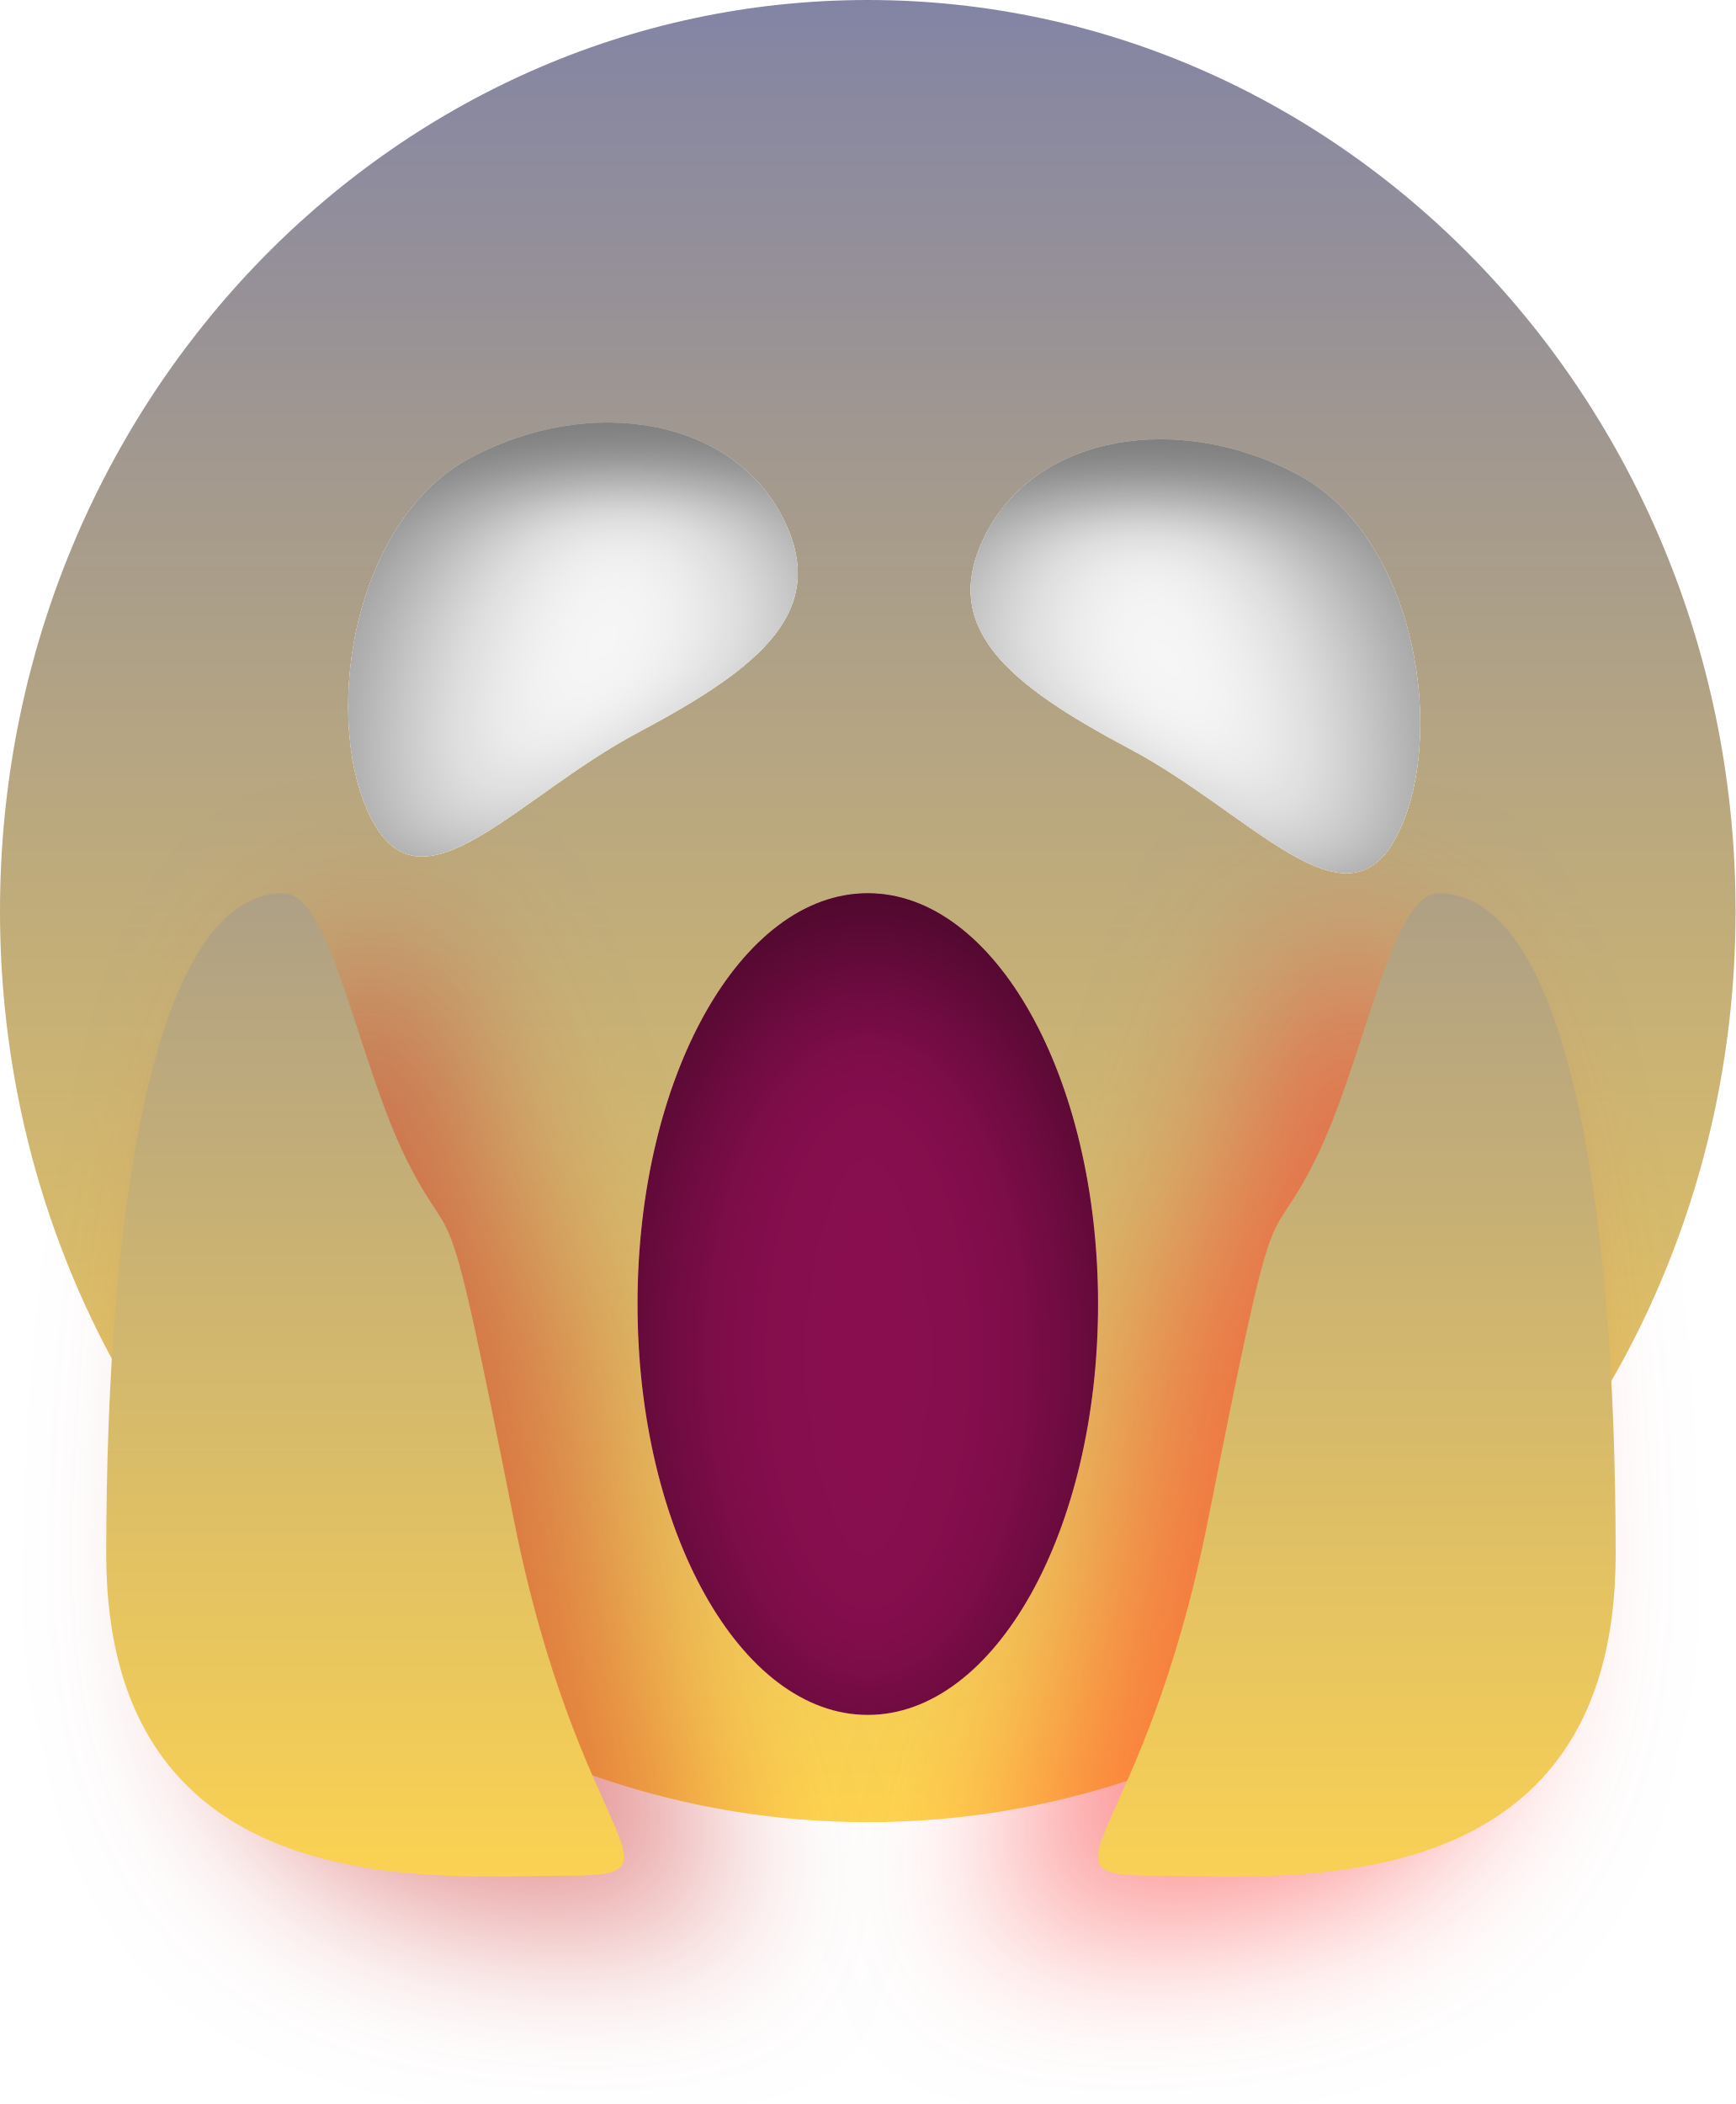
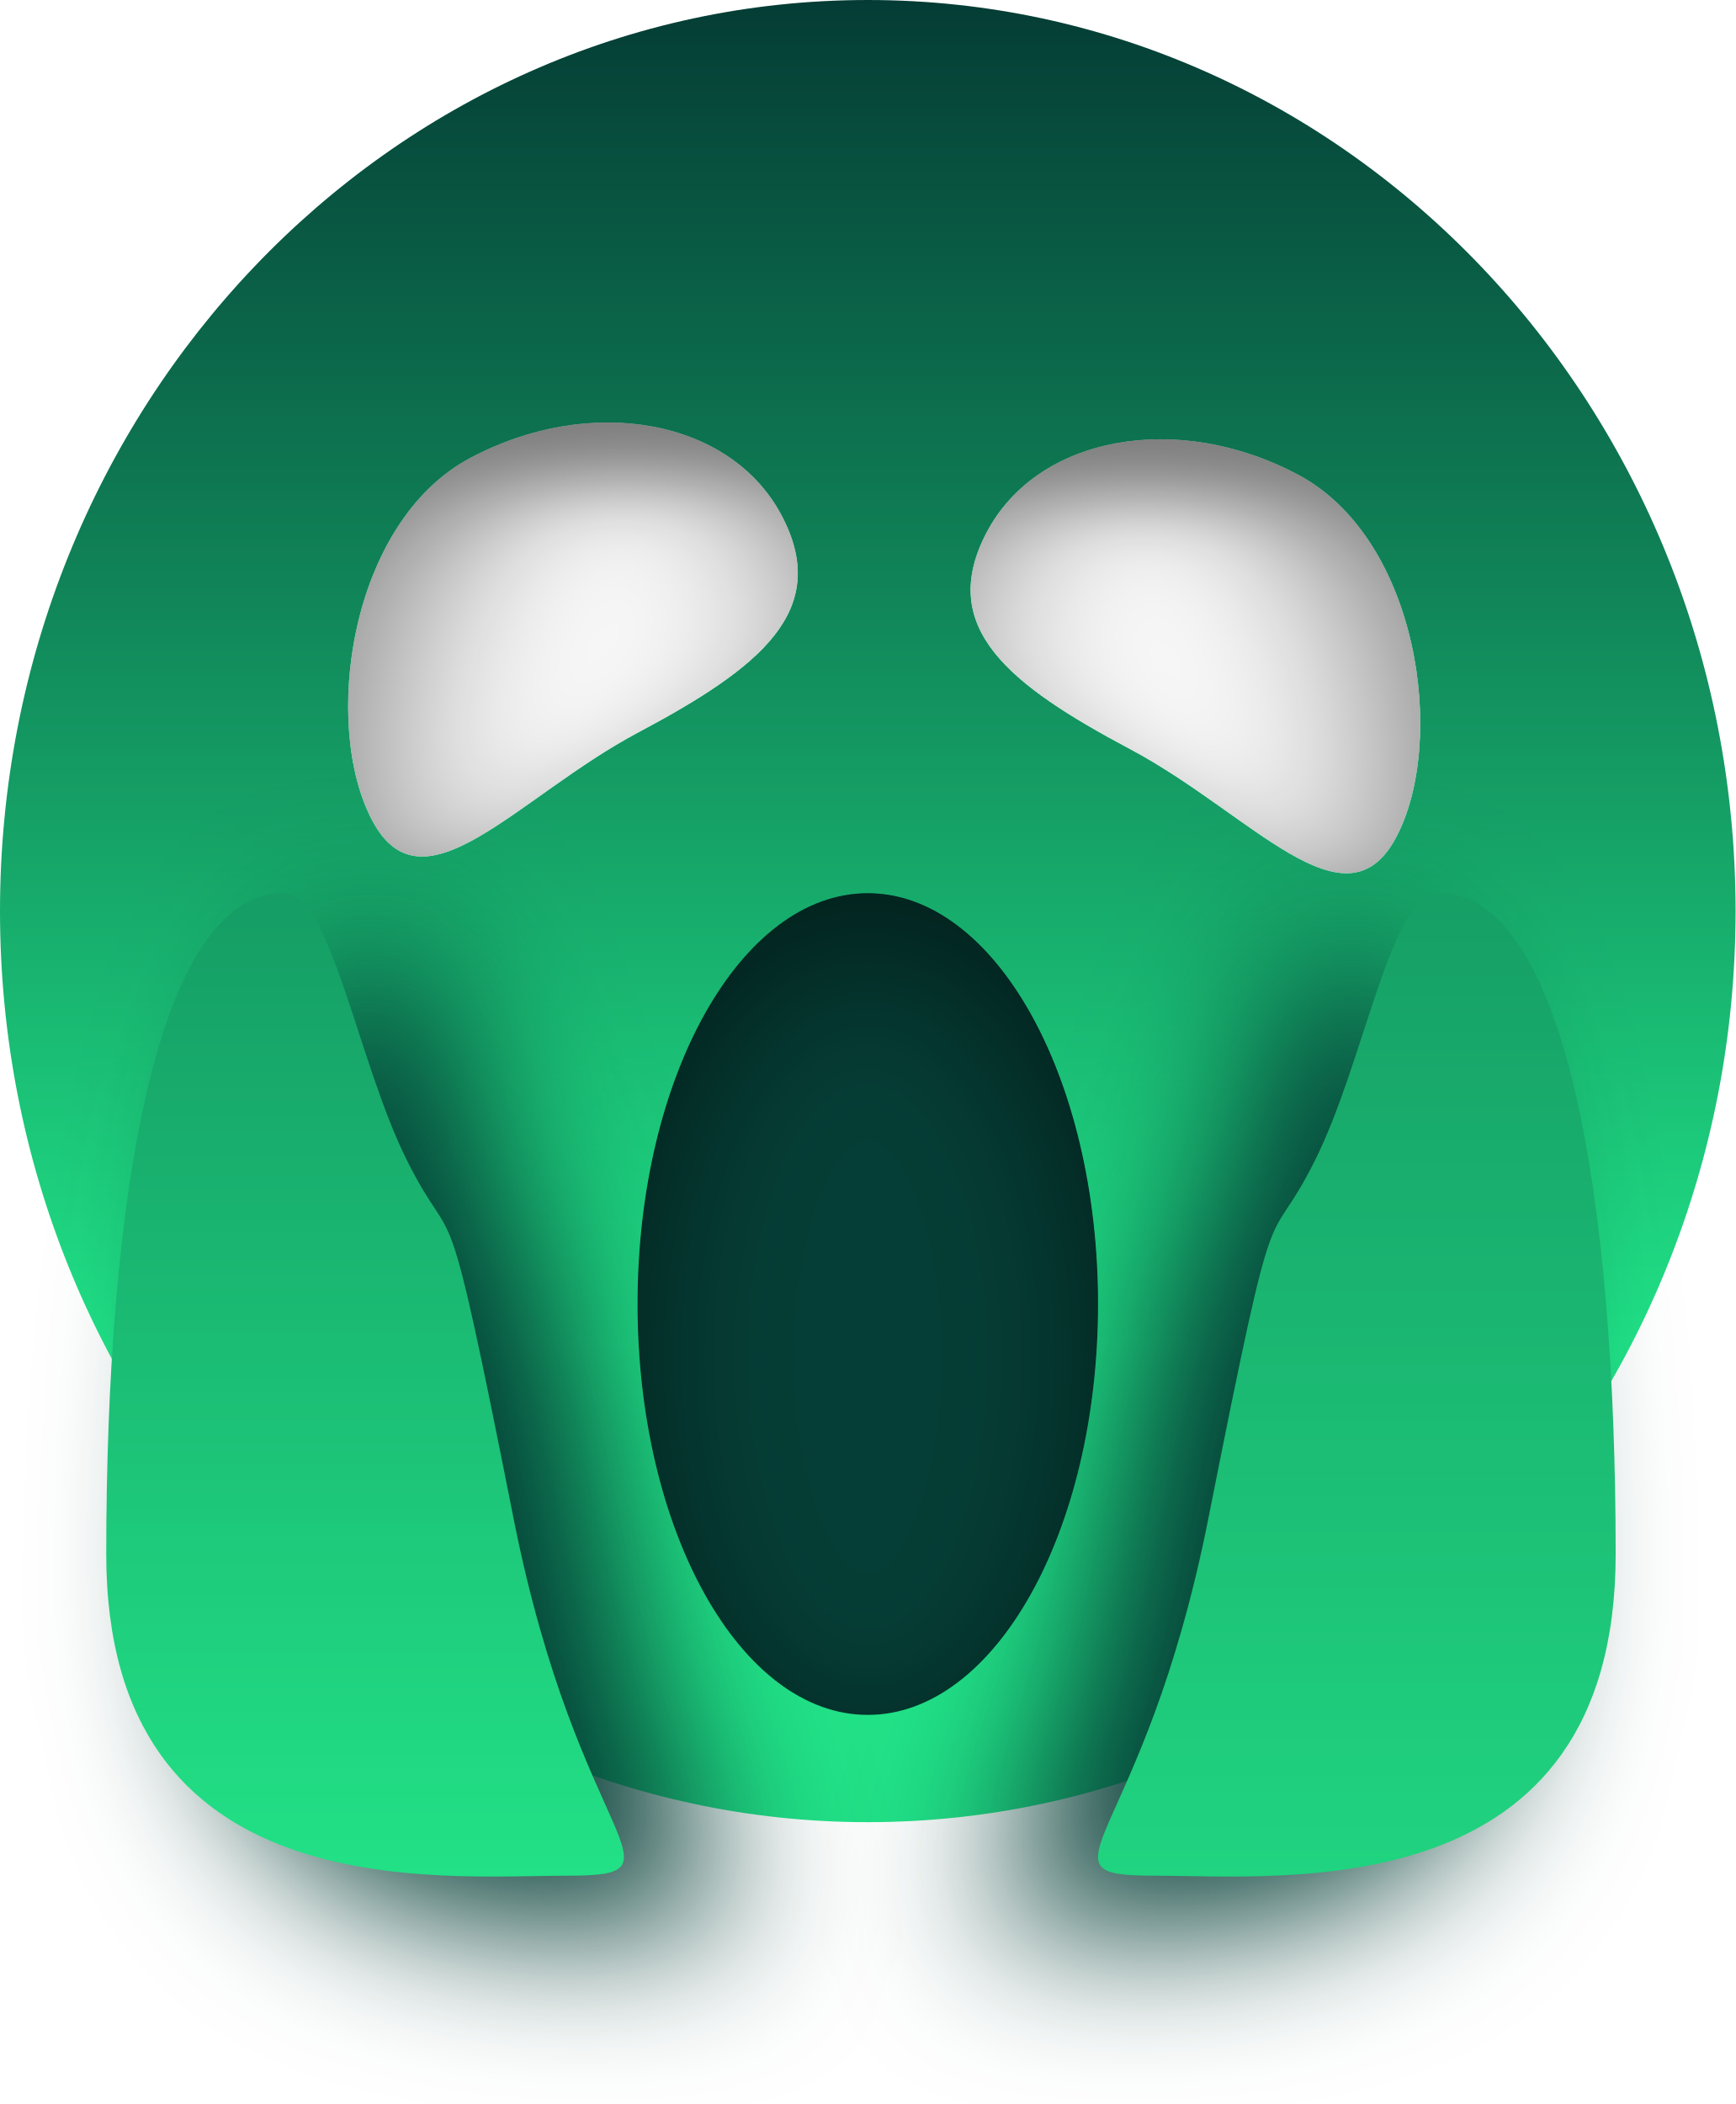
<svg xmlns="http://www.w3.org/2000/svg" xmlns:xlink="http://www.w3.org/1999/xlink" width="33px" height="40px" viewBox="0 0 33 40" version="1.1">
  <defs>
-     <linearGradient x1="50%" y1="-30.588%" x2="50%" y2="100%" id="linearGradient-1">
-       <stop stop-color="#5C6BC0" offset="0%" />
-       <stop stop-color="#FFD54F" offset="100%" />
+     <linearGradient x1="50%" y1="0%" x2="50%" y2="73.208%" id="linearGradient-1">
+       <stop stop-color="#043B34" offset="0%" />
+       <stop stop-color="#20E186" offset="100%" />
+       <stop stop-color="#21E287" offset="100%" />
    </linearGradient>
    <linearGradient x1="50%" y1="0%" x2="50%" y2="100%" id="linearGradient-2">
-       <stop stop-color="#AEA086" offset="0%" />
-       <stop stop-color="#FBD252" offset="100%" />
+       <stop stop-color="#159D65" offset="0%" />
+       <stop stop-color="#22E186" offset="100%" />
    </linearGradient>
    <path d="M10.776,35.66 C13.193,35.66 11.001,35.102 9.765,28.868 C8.418,22.075 8.701,23.979 7.745,22.075 C6.789,20.171 6.303,16.981 5.388,16.981 C2.97,16.981 2.02,22.795 2.02,29.547 C2.02,36.3 8.358,35.66 10.776,35.66 Z" id="path-3" />
    <filter x="-35.6%" y="-24.1%" width="211.8%" height="158.8%" filterUnits="objectBoundingBox" id="filter-4">
      <feOffset dx="2" dy="1" in="SourceAlpha" result="shadowOffsetOuter1" />
      <feGaussianBlur stdDeviation="1.5" in="shadowOffsetOuter1" result="shadowBlurOuter1" />
-       <feColorMatrix values="0 0 0 0 0.795   0 0 0 0 0.136   0 0 0 0 0.136  0 0 0 0.5 0" type="matrix" in="shadowBlurOuter1" />
+       <feColorMatrix values="0 0 0 0 0.016   0 0 0 0 0.239   0 0 0 0 0.208  0 0 0 1 0" type="matrix" in="shadowBlurOuter1" />
    </filter>
    <linearGradient x1="50%" y1="0%" x2="50%" y2="100%" id="linearGradient-5">
-       <stop stop-color="#AFA085" offset="0%" />
-       <stop stop-color="#F9D154" offset="100%" />
+       <stop stop-color="#169F66" offset="0%" />
+       <stop stop-color="#20D480" offset="100%" />
    </linearGradient>
    <path d="M29.633,35.66 C32.05,35.66 29.859,35.102 28.622,28.868 C27.276,22.075 27.558,23.979 26.602,22.075 C25.646,20.171 25.16,16.981 24.245,16.981 C21.827,16.981 20.878,22.795 20.878,29.547 C20.878,36.3 27.215,35.66 29.633,35.66 Z" id="path-6" />
    <filter x="-35.6%" y="-24.1%" width="211.8%" height="158.8%" filterUnits="objectBoundingBox" id="filter-7">
      <feOffset dx="2" dy="1" in="SourceAlpha" result="shadowOffsetOuter1" />
      <feGaussianBlur stdDeviation="1.5" in="shadowOffsetOuter1" result="shadowBlurOuter1" />
-       <feColorMatrix values="0 0 0 0 0.978   0 0 0 0 0.13   0 0 0 0 0.13  0 0 0 0.5 0" type="matrix" in="shadowBlurOuter1" />
+       <feColorMatrix values="0 0 0 0 0.02   0 0 0 0 0.243   0 0 0 0 0.212  0 0 0 1 0" type="matrix" in="shadowBlurOuter1" />
    </filter>
    <ellipse id="path-8" cx="16.5" cy="24.792" rx="4.378" ry="7.811" />
    <filter x="-22.8%" y="-12.8%" width="145.7%" height="125.6%" filterUnits="objectBoundingBox" id="filter-9">
      <feGaussianBlur stdDeviation="1.5" in="SourceAlpha" result="shadowBlurInner1" />
      <feOffset dx="0" dy="1" in="shadowBlurInner1" result="shadowOffsetInner1" />
      <feComposite in="shadowOffsetInner1" in2="SourceAlpha" operator="arithmetic" k2="-1" k3="1" result="shadowInnerInner1" />
      <feColorMatrix values="0 0 0 0 0   0 0 0 0 0   0 0 0 0 0  0 0 0 0.5 0" type="matrix" in="shadowInnerInner1" />
    </filter>
    <path d="M10.831,14.477 C13.435,14.477 15.177,14.168 15.177,12.105 C15.177,10.042 13.067,8.369 10.463,8.369 C7.859,8.369 5.581,11.521 5.581,13.584 C5.581,15.648 8.227,14.477 10.831,14.477 Z" id="path-10" />
    <filter x="-20.8%" y="-31.1%" width="141.7%" height="162.1%" filterUnits="objectBoundingBox" id="filter-11">
      <feGaussianBlur stdDeviation="1.5" in="SourceAlpha" result="shadowBlurInner1" />
      <feOffset dx="0" dy="1" in="shadowBlurInner1" result="shadowOffsetInner1" />
      <feComposite in="shadowOffsetInner1" in2="SourceAlpha" operator="arithmetic" k2="-1" k3="1" result="shadowInnerInner1" />
      <feColorMatrix values="0 0 0 0 0   0 0 0 0 0   0 0 0 0 0  0 0 0 0.5 0" type="matrix" in="shadowInnerInner1" />
    </filter>
    <path d="M23.697,14.795 C26.301,14.795 28.044,14.487 28.044,12.423 C28.044,10.36 25.933,8.688 23.329,8.688 C20.726,8.688 18.447,11.84 18.447,13.903 C18.447,15.966 21.094,14.795 23.697,14.795 Z" id="path-12" />
    <filter x="-20.8%" y="-31.1%" width="141.7%" height="162.1%" filterUnits="objectBoundingBox" id="filter-13">
      <feGaussianBlur stdDeviation="1.5" in="SourceAlpha" result="shadowBlurInner1" />
      <feOffset dx="0" dy="1" in="shadowBlurInner1" result="shadowOffsetInner1" />
      <feComposite in="shadowOffsetInner1" in2="SourceAlpha" operator="arithmetic" k2="-1" k3="1" result="shadowInnerInner1" />
      <feColorMatrix values="0 0 0 0 0   0 0 0 0 0   0 0 0 0 0  0 0 0 0.5 0" type="matrix" in="shadowInnerInner1" />
    </filter>
  </defs>
  <g id="Page-1" stroke="none" stroke-width="1" fill="none" fill-rule="evenodd">
-     <g id="Icons" transform="translate(-57, -189)">
-       <g id="Wooo" transform="translate(57, 189)">
+     <g id="Icons" transform="translate(-102, -189)">
+       <g id="Wooo" transform="translate(102, 189)">
        <ellipse id="Oval-2" fill="url(#linearGradient-1)" cx="16.5" cy="17.321" rx="16.5" ry="17.321" />
        <g id="Oval-3">
          <use fill="black" fill-opacity="1" filter="url(#filter-4)" xlink:href="#path-3" />
          <use fill="url(#linearGradient-2)" fill-rule="evenodd" xlink:href="#path-3" />
        </g>
        <g id="Oval-3" transform="translate(25.79894, 26.32886) scale(-1, 1) translate(-25.79894, -26.32886) ">
          <use fill="black" fill-opacity="1" filter="url(#filter-7)" xlink:href="#path-6" />
          <use fill="url(#linearGradient-5)" fill-rule="evenodd" xlink:href="#path-6" />
        </g>
        <g id="Oval-2">
-           <use fill="#880E4F" fill-rule="evenodd" xlink:href="#path-8" />
+           <use fill="#053E36" fill-rule="evenodd" xlink:href="#path-8" />
          <use fill="black" fill-opacity="1" filter="url(#filter-9)" xlink:href="#path-8" />
        </g>
        <g id="Oval-2" transform="translate(10.379, 11.58833) rotate(-28) translate(-10.379, -11.58833) ">
          <use fill="#FAFAFA" fill-rule="evenodd" xlink:href="#path-10" />
          <use fill="black" fill-opacity="1" filter="url(#filter-11)" xlink:href="#path-10" />
        </g>
        <g id="Oval-2" transform="translate(23.24532, 11.90682) scale(-1, 1) rotate(-28) translate(-23.24532, -11.90682) ">
          <use fill="#FAFAFA" fill-rule="evenodd" xlink:href="#path-12" />
          <use fill="black" fill-opacity="1" filter="url(#filter-13)" xlink:href="#path-12" />
        </g>
      </g>
    </g>
  </g>
</svg>
